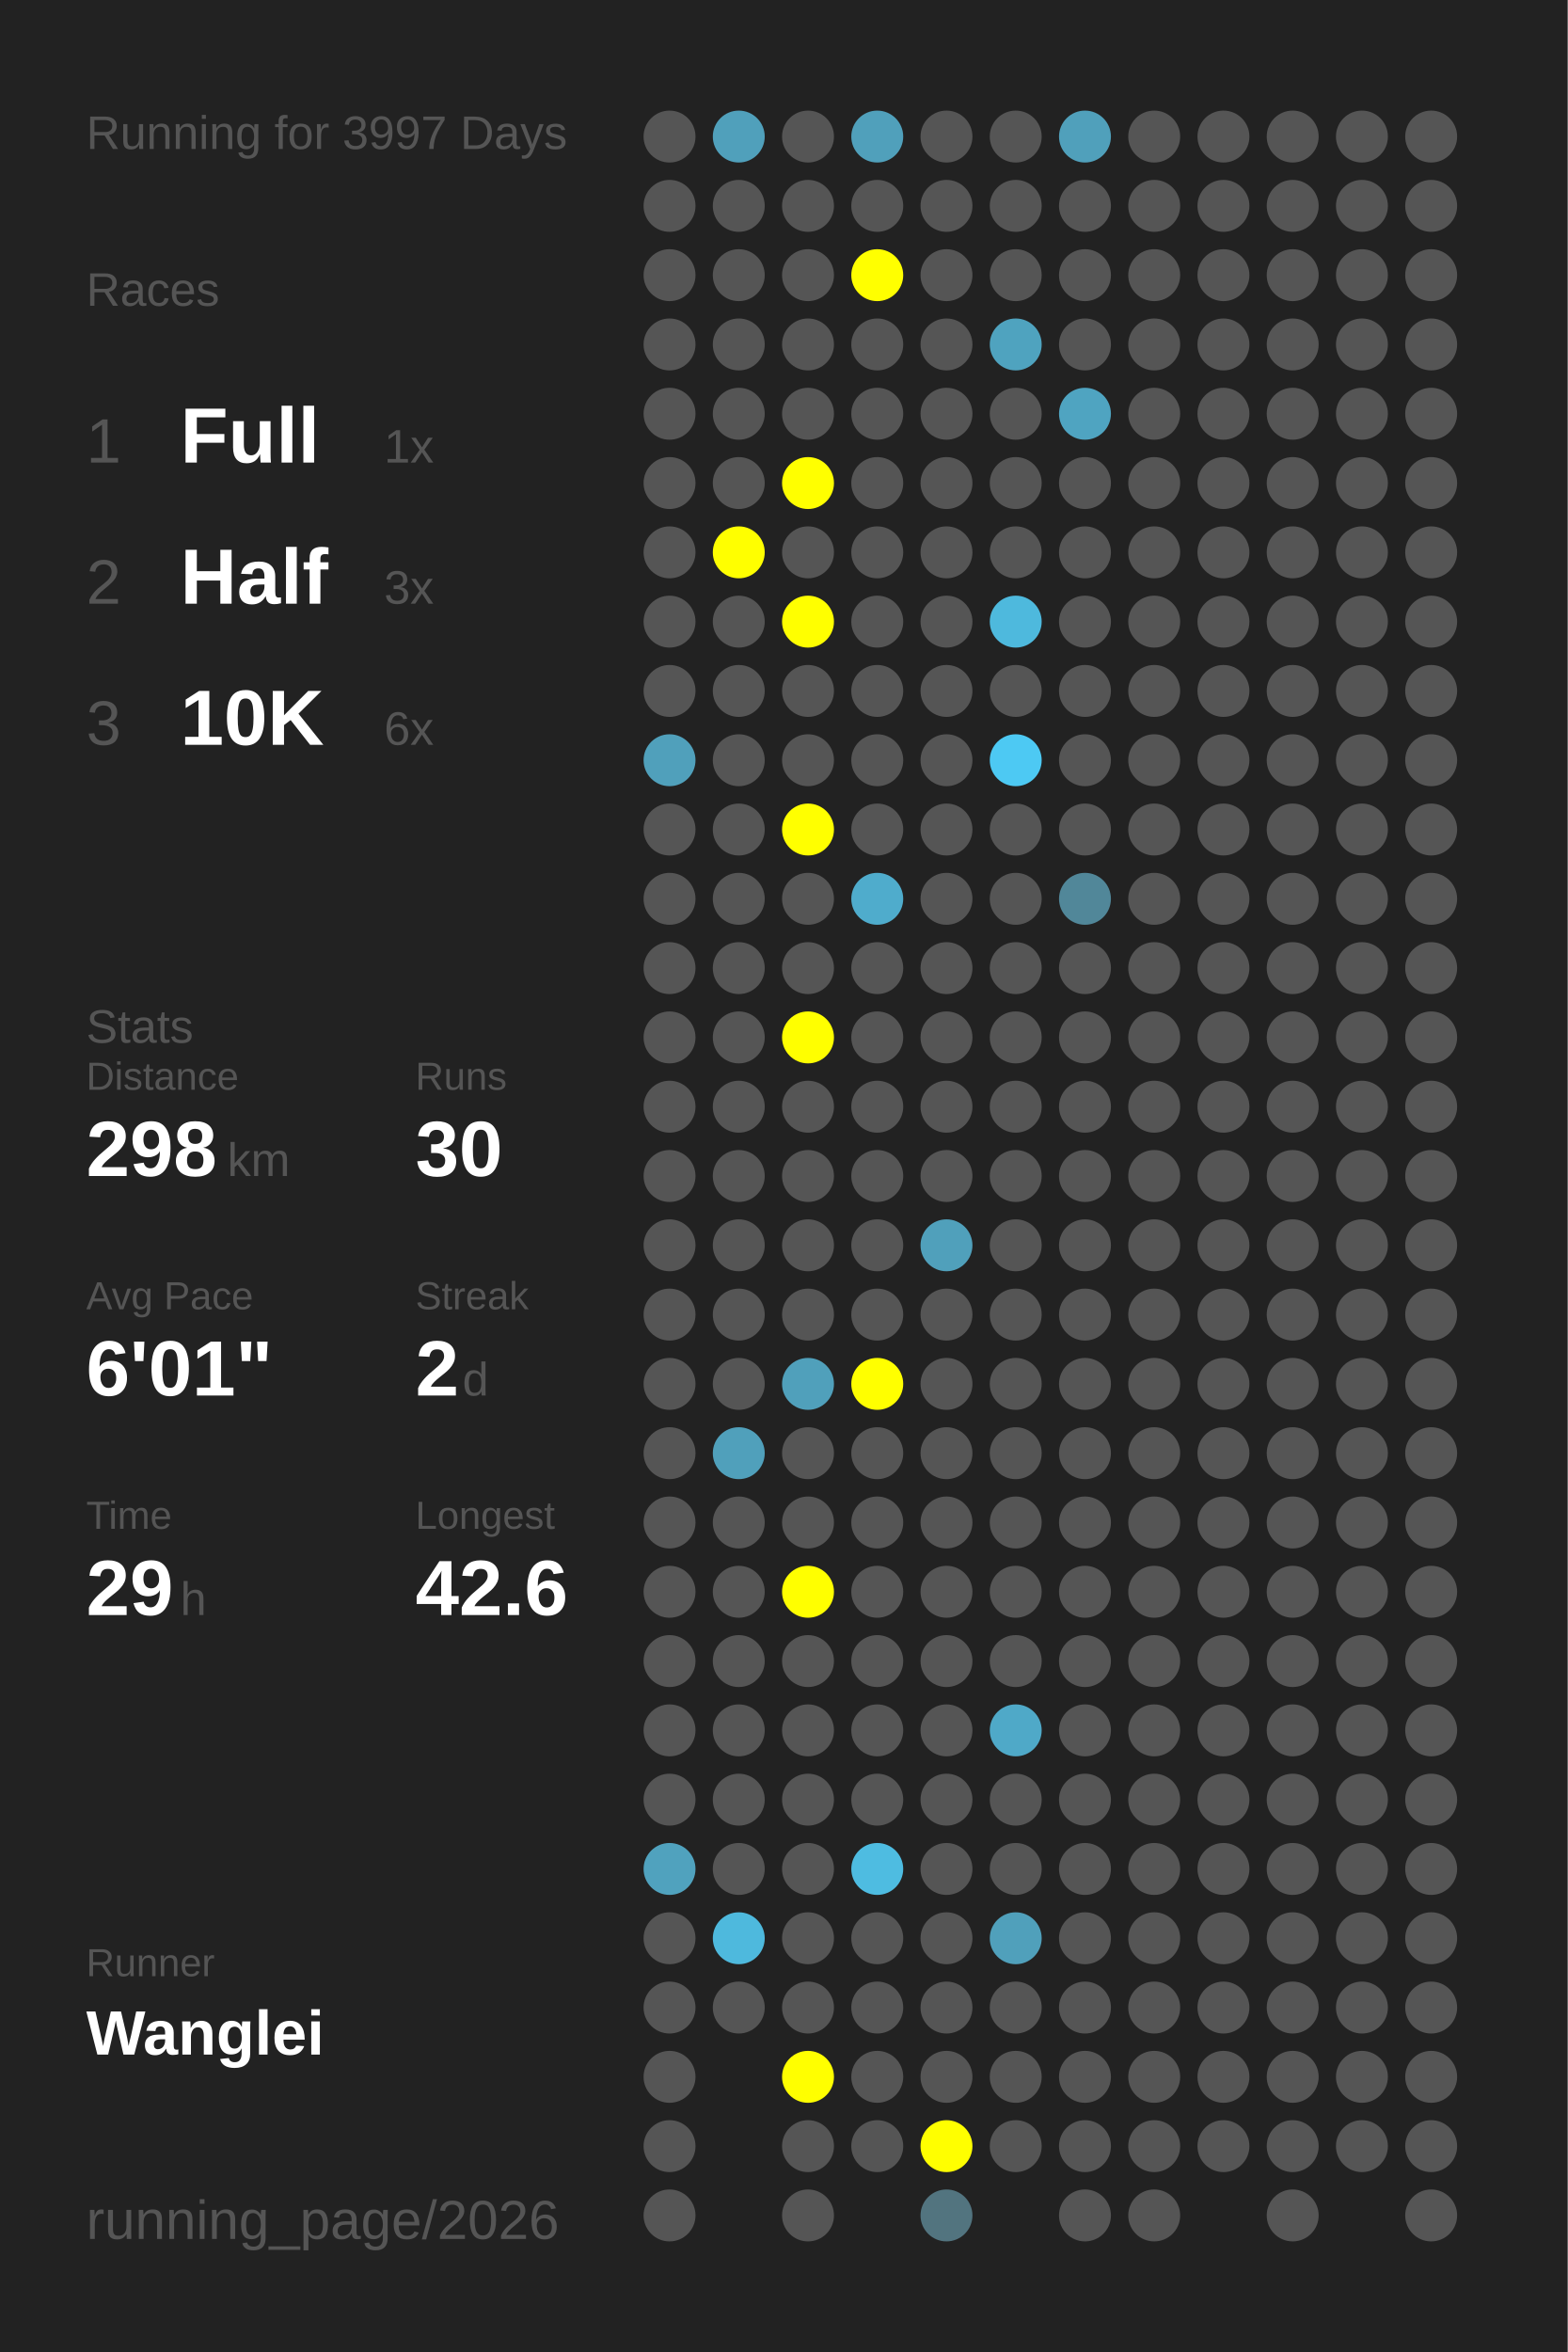
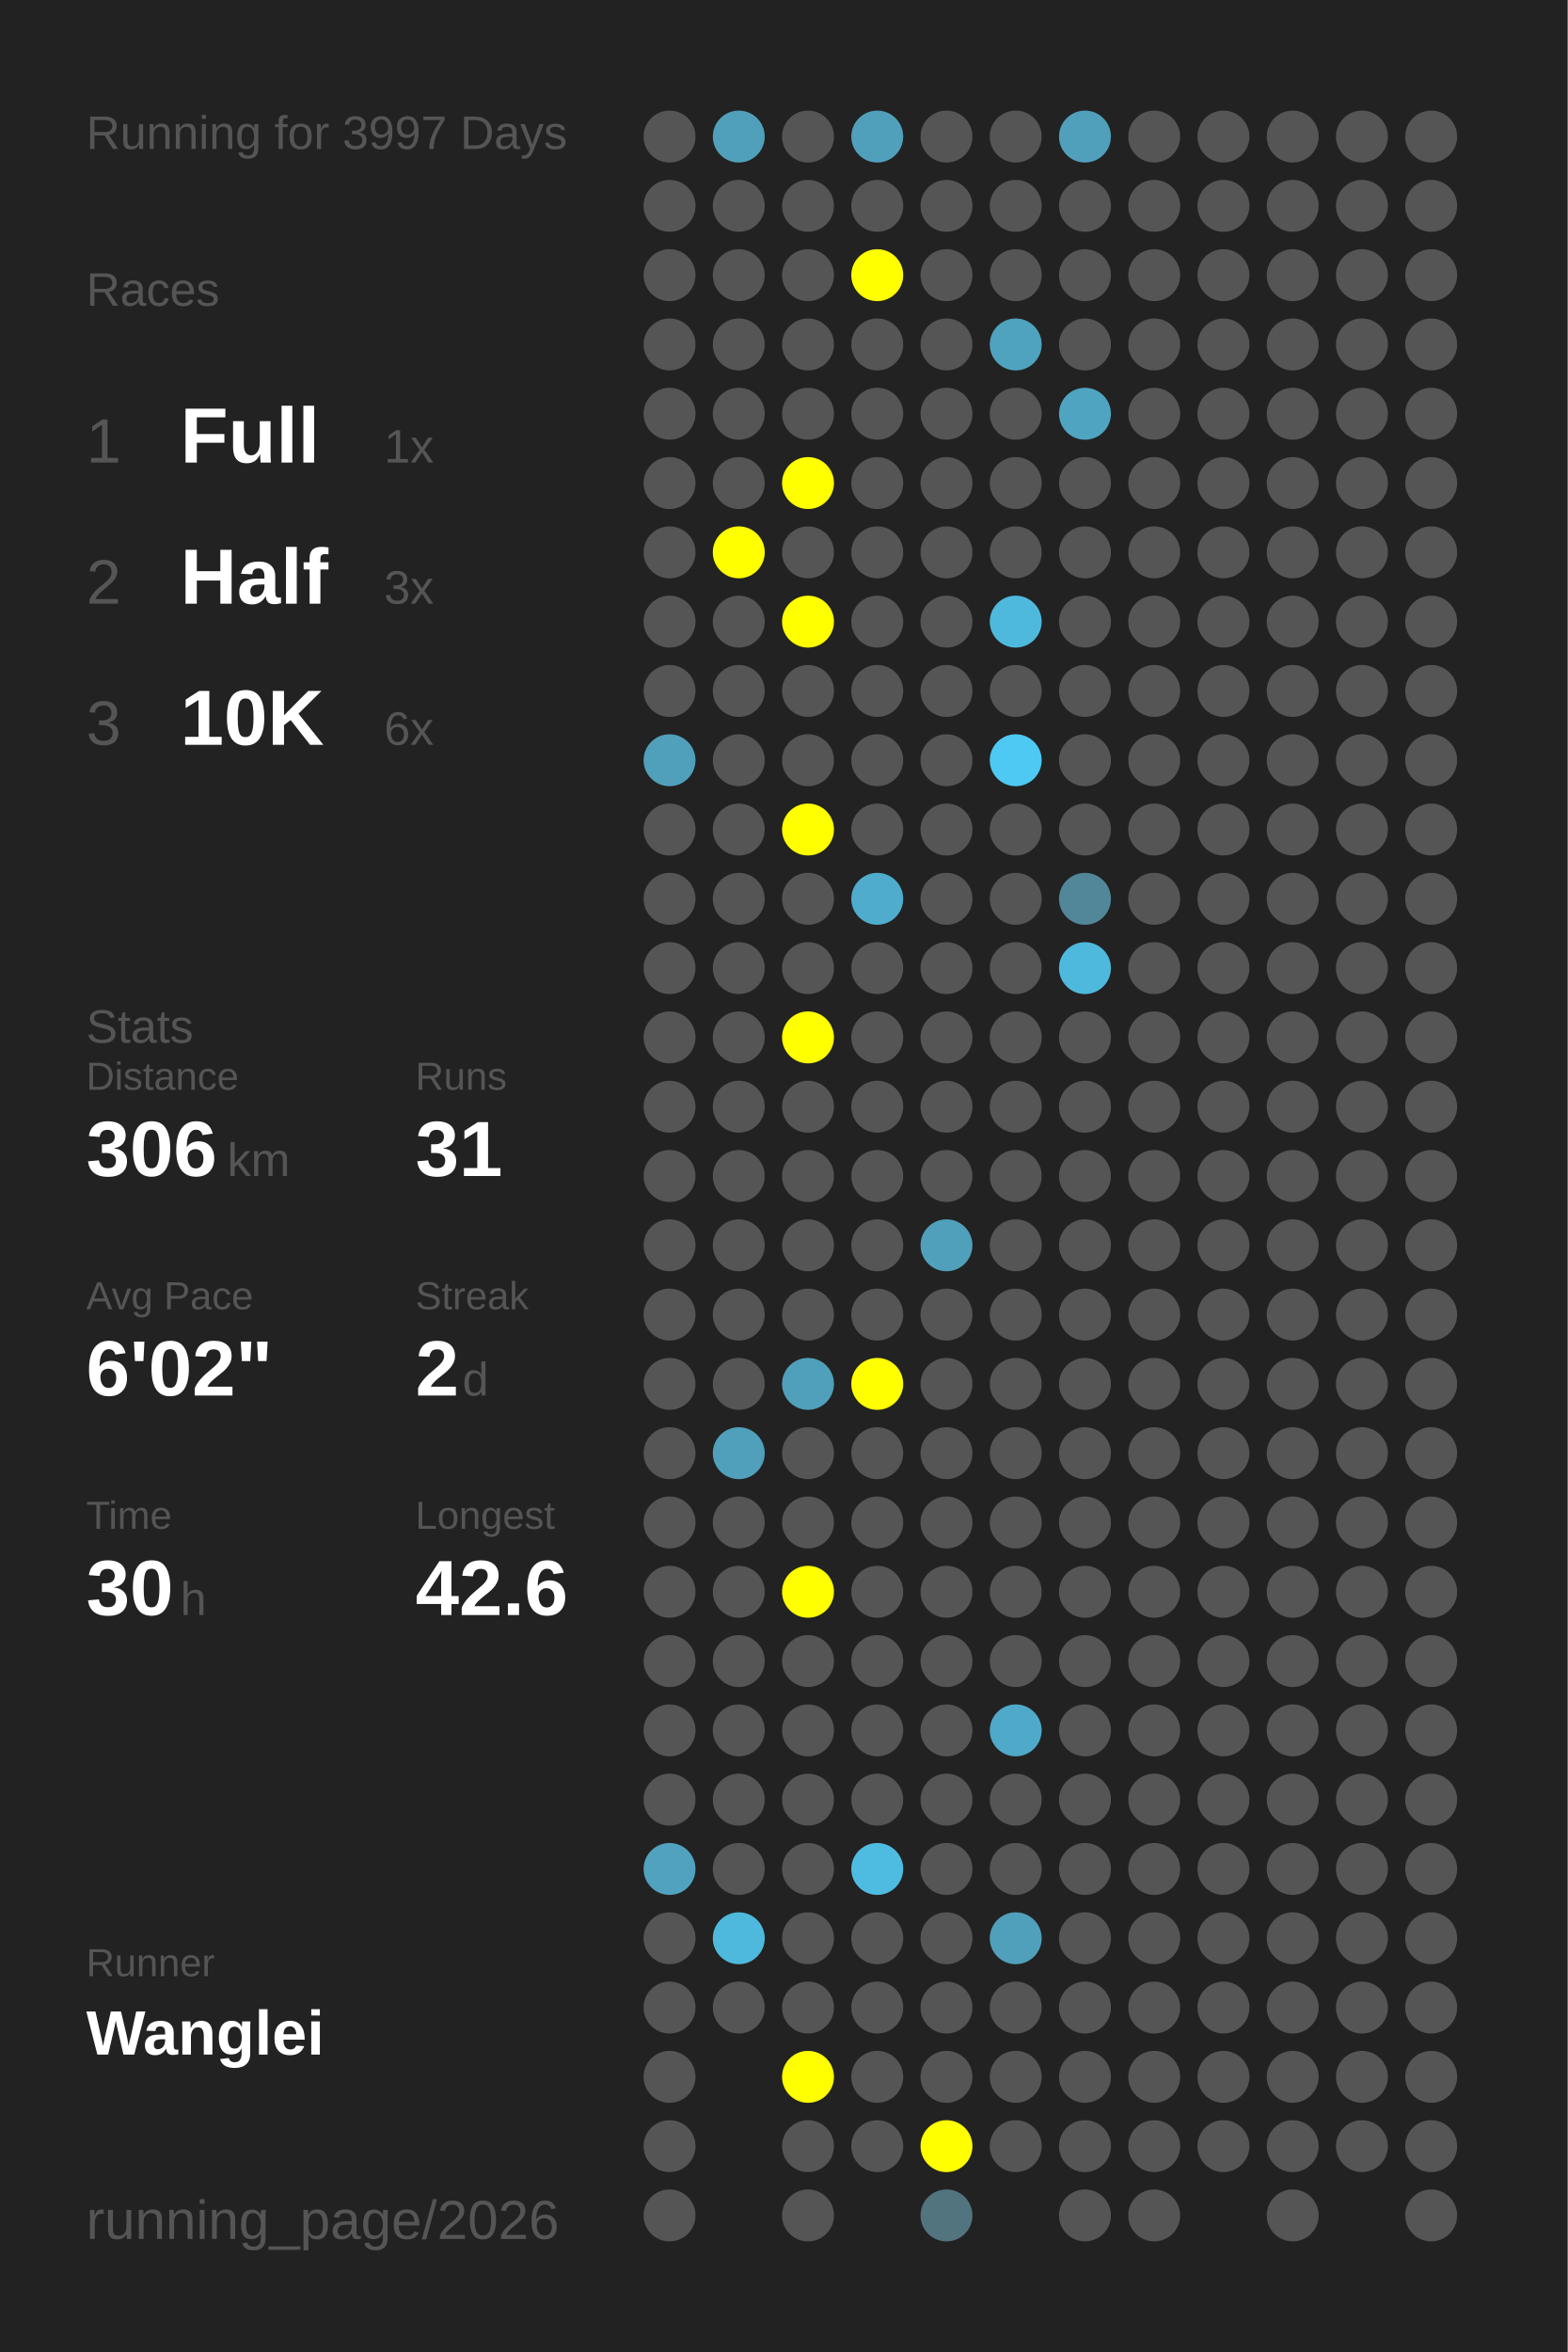
<svg xmlns="http://www.w3.org/2000/svg" baseProfile="full" height="300mm" version="1.1" viewBox="0,0,200,300" width="200mm">
  <defs />
  <rect fill="#222222" height="300" width="200" x="0" y="0" />
  <text fill="#555555" style="font-size:6px; font-family:Arial;" x="11" y="19">Running for 3997 Days</text>
  <text fill="#555555" style="font-size:6px; font-family:Arial;" x="11" y="39">Races</text>
  <text fill="#555555" style="font-size:8px; font-family:Arial;" x="11" y="59">1</text>
  <text fill="#FFFFFF" style="font-size:10px; font-family:Arial; font-weight:bold;" x="23" y="59">Full</text>
  <text fill="#555555" style="font-size:6px; font-family:Arial;" x="49" y="59">1x</text>
  <text fill="#555555" style="font-size:8px; font-family:Arial;" x="11" y="77">2</text>
  <text fill="#FFFFFF" style="font-size:10px; font-family:Arial; font-weight:bold;" x="23" y="77">Half</text>
  <text fill="#555555" style="font-size:6px; font-family:Arial;" x="49" y="77">3x</text>
  <text fill="#555555" style="font-size:8px; font-family:Arial;" x="11" y="95">3</text>
  <text fill="#FFFFFF" style="font-size:10px; font-family:Arial; font-weight:bold;" x="23" y="95">10K</text>
  <text fill="#555555" style="font-size:6px; font-family:Arial;" x="49" y="95">6x</text>
  <text fill="#555555" style="font-size:6px; font-family:Arial;" x="11" y="133">Stats</text>
  <text fill="#555555" style="font-size:5px; font-family:Arial;" x="11" y="139">Distance</text>
-   <text fill="#FFFFFF" style="font-size:10px; font-family:Arial; font-weight:bold;" x="11" y="150">298</text>
+   <text fill="#FFFFFF" style="font-size:10px; font-family:Arial; font-weight:bold;" x="11" y="150">306</text>
  <text fill="#555555" style="font-size:6px; font-family:Arial;" x="29" y="150">km</text>
  <text fill="#555555" style="font-size:5px; font-family:Arial;" x="53" y="139">Runs</text>
-   <text fill="#FFFFFF" style="font-size:10px; font-family:Arial; font-weight:bold;" x="53" y="150">30</text>
+   <text fill="#FFFFFF" style="font-size:10px; font-family:Arial; font-weight:bold;" x="53" y="150">31</text>
  <text fill="#555555" style="font-size:5px; font-family:Arial;" x="11" y="167">Avg Pace</text>
-   <text fill="#FFFFFF" style="font-size:10px; font-family:Arial; font-weight:bold;" x="11" y="178">6'01"</text>
+   <text fill="#FFFFFF" style="font-size:10px; font-family:Arial; font-weight:bold;" x="11" y="178">6'02"</text>
  <text fill="#555555" style="font-size:5px; font-family:Arial;" x="53" y="167">Streak</text>
  <text fill="#FFFFFF" style="font-size:10px; font-family:Arial; font-weight:bold;" x="53" y="178">2</text>
  <text fill="#555555" style="font-size:6px; font-family:Arial;" x="59" y="178">d</text>
  <text fill="#555555" style="font-size:5px; font-family:Arial;" x="11" y="195">Time</text>
-   <text fill="#FFFFFF" style="font-size:10px; font-family:Arial; font-weight:bold;" x="11" y="206">29</text>
+   <text fill="#FFFFFF" style="font-size:10px; font-family:Arial; font-weight:bold;" x="11" y="206">30</text>
  <text fill="#555555" style="font-size:6px; font-family:Arial;" x="23" y="206">h</text>
  <text fill="#555555" style="font-size:5px; font-family:Arial;" x="53" y="195">Longest</text>
  <text fill="#FFFFFF" style="font-size:10px; font-family:Arial; font-weight:bold;" x="53" y="206">42.6</text>
  <text fill="#555555" style="font-size:5px; font-family:Arial;" x="11" y="252.065">Runner</text>
  <text fill="#FFFFFF" style="font-size:8px; font-family:Arial; font-weight:bold;" x="11" y="262.065">Wanglei</text>
  <text fill="#555555" style="font-size:7px; font-family:Arial;" x="11" y="285.581">running_page/2026</text>
  <circle cx="85.417" cy="17.419" fill="#555555" r="3.312" />
  <circle cx="85.417" cy="26.258" fill="#555555" r="3.312" />
  <circle cx="85.417" cy="35.097" fill="#555555" r="3.312" />
  <circle cx="85.417" cy="43.935" fill="#555555" r="3.312" />
  <circle cx="85.417" cy="52.774" fill="#555555" r="3.312" />
  <circle cx="85.417" cy="61.613" fill="#555555" r="3.312" />
  <circle cx="85.417" cy="70.452" fill="#555555" r="3.312" />
  <circle cx="85.417" cy="79.29" fill="#555555" r="3.312" />
  <circle cx="85.417" cy="88.129" fill="#555555" r="3.312" />
  <circle cx="85.417" cy="96.968" fill="#50a0bb" r="3.312" />
  <circle cx="85.417" cy="105.806" fill="#555555" r="3.312" />
  <circle cx="85.417" cy="114.645" fill="#555555" r="3.312" />
  <circle cx="85.417" cy="123.484" fill="#555555" r="3.312" />
  <circle cx="85.417" cy="132.323" fill="#555555" r="3.312" />
  <circle cx="85.417" cy="141.161" fill="#555555" r="3.312" />
  <circle cx="85.417" cy="150" fill="#555555" r="3.312" />
  <circle cx="85.417" cy="158.839" fill="#555555" r="3.312" />
  <circle cx="85.417" cy="167.677" fill="#555555" r="3.312" />
  <circle cx="85.417" cy="176.516" fill="#555555" r="3.312" />
  <circle cx="85.417" cy="185.355" fill="#555555" r="3.312" />
  <circle cx="85.417" cy="194.194" fill="#555555" r="3.312" />
  <circle cx="85.417" cy="203.032" fill="#555555" r="3.312" />
  <circle cx="85.417" cy="211.871" fill="#555555" r="3.312" />
  <circle cx="85.417" cy="220.71" fill="#555555" r="3.312" />
  <circle cx="85.417" cy="229.548" fill="#555555" r="3.312" />
  <circle cx="85.417" cy="238.387" fill="#50a2be" r="3.312" />
  <circle cx="85.417" cy="247.226" fill="#555555" r="3.312" />
  <circle cx="85.417" cy="256.065" fill="#555555" r="3.312" />
  <circle cx="85.417" cy="264.903" fill="#555555" r="3.312" />
  <circle cx="85.417" cy="273.742" fill="#555555" r="3.312" />
  <circle cx="85.417" cy="282.581" fill="#555555" r="3.312" />
  <circle cx="94.25" cy="17.419" fill="#50a0bb" r="3.312" />
  <circle cx="94.25" cy="26.258" fill="#555555" r="3.312" />
  <circle cx="94.25" cy="35.097" fill="#555555" r="3.312" />
  <circle cx="94.25" cy="43.935" fill="#555555" r="3.312" />
  <circle cx="94.25" cy="52.774" fill="#555555" r="3.312" />
  <circle cx="94.25" cy="61.613" fill="#555555" r="3.312" />
  <circle cx="94.25" cy="70.452" fill="#FFFF00" r="3.312" />
  <circle cx="94.25" cy="79.29" fill="#555555" r="3.312" />
  <circle cx="94.25" cy="88.129" fill="#555555" r="3.312" />
  <circle cx="94.25" cy="96.968" fill="#555555" r="3.312" />
  <circle cx="94.25" cy="105.806" fill="#555555" r="3.312" />
  <circle cx="94.25" cy="114.645" fill="#555555" r="3.312" />
  <circle cx="94.25" cy="123.484" fill="#555555" r="3.312" />
  <circle cx="94.25" cy="132.323" fill="#555555" r="3.312" />
  <circle cx="94.25" cy="141.161" fill="#555555" r="3.312" />
  <circle cx="94.25" cy="150" fill="#555555" r="3.312" />
  <circle cx="94.25" cy="158.839" fill="#555555" r="3.312" />
  <circle cx="94.25" cy="167.677" fill="#555555" r="3.312" />
  <circle cx="94.25" cy="176.516" fill="#555555" r="3.312" />
  <circle cx="94.25" cy="185.355" fill="#50a0bb" r="3.312" />
  <circle cx="94.25" cy="194.194" fill="#555555" r="3.312" />
  <circle cx="94.25" cy="203.032" fill="#555555" r="3.312" />
  <circle cx="94.25" cy="211.871" fill="#555555" r="3.312" />
  <circle cx="94.25" cy="220.71" fill="#555555" r="3.312" />
  <circle cx="94.25" cy="229.548" fill="#555555" r="3.312" />
  <circle cx="94.25" cy="238.387" fill="#555555" r="3.312" />
  <circle cx="94.25" cy="247.226" fill="#4eb9dd" r="3.312" />
  <circle cx="94.25" cy="256.065" fill="#555555" r="3.312" />
  <circle cx="103.083" cy="17.419" fill="#555555" r="3.312" />
  <circle cx="103.083" cy="26.258" fill="#555555" r="3.312" />
  <circle cx="103.083" cy="35.097" fill="#555555" r="3.312" />
  <circle cx="103.083" cy="43.935" fill="#555555" r="3.312" />
  <circle cx="103.083" cy="52.774" fill="#555555" r="3.312" />
  <circle cx="103.083" cy="61.613" fill="#FFFF00" r="3.312" />
  <circle cx="103.083" cy="70.452" fill="#555555" r="3.312" />
  <circle cx="103.083" cy="79.29" fill="#FFFF00" r="3.312" />
  <circle cx="103.083" cy="88.129" fill="#555555" r="3.312" />
  <circle cx="103.083" cy="96.968" fill="#555555" r="3.312" />
  <circle cx="103.083" cy="105.806" fill="#FFFF00" r="3.312" />
  <circle cx="103.083" cy="114.645" fill="#555555" r="3.312" />
  <circle cx="103.083" cy="123.484" fill="#555555" r="3.312" />
  <circle cx="103.083" cy="132.323" fill="#FFFF00" r="3.312" />
  <circle cx="103.083" cy="141.161" fill="#555555" r="3.312" />
  <circle cx="103.083" cy="150" fill="#555555" r="3.312" />
  <circle cx="103.083" cy="158.839" fill="#555555" r="3.312" />
  <circle cx="103.083" cy="167.677" fill="#555555" r="3.312" />
  <circle cx="103.083" cy="176.516" fill="#50a0bb" r="3.312" />
  <circle cx="103.083" cy="185.355" fill="#555555" r="3.312" />
  <circle cx="103.083" cy="194.194" fill="#555555" r="3.312" />
  <circle cx="103.083" cy="203.032" fill="#FFFF00" r="3.312" />
  <circle cx="103.083" cy="211.871" fill="#555555" r="3.312" />
  <circle cx="103.083" cy="220.71" fill="#555555" r="3.312" />
  <circle cx="103.083" cy="229.548" fill="#555555" r="3.312" />
  <circle cx="103.083" cy="238.387" fill="#555555" r="3.312" />
  <circle cx="103.083" cy="247.226" fill="#555555" r="3.312" />
  <circle cx="103.083" cy="256.065" fill="#555555" r="3.312" />
  <circle cx="103.083" cy="264.903" fill="#FFFF00" r="3.312" />
  <circle cx="103.083" cy="273.742" fill="#555555" r="3.312" />
  <circle cx="103.083" cy="282.581" fill="#555555" r="3.312" />
  <circle cx="111.917" cy="17.419" fill="#50a0bb" r="3.312" />
  <circle cx="111.917" cy="26.258" fill="#555555" r="3.312" />
  <circle cx="111.917" cy="35.097" fill="#FFFF00" r="3.312" />
  <circle cx="111.917" cy="43.935" fill="#555555" r="3.312" />
  <circle cx="111.917" cy="52.774" fill="#555555" r="3.312" />
  <circle cx="111.917" cy="61.613" fill="#555555" r="3.312" />
  <circle cx="111.917" cy="70.452" fill="#555555" r="3.312" />
  <circle cx="111.917" cy="79.29" fill="#555555" r="3.312" />
  <circle cx="111.917" cy="88.129" fill="#555555" r="3.312" />
  <circle cx="111.917" cy="96.968" fill="#555555" r="3.312" />
  <circle cx="111.917" cy="105.806" fill="#555555" r="3.312" />
  <circle cx="111.917" cy="114.645" fill="#4faccc" r="3.312" />
  <circle cx="111.917" cy="123.484" fill="#555555" r="3.312" />
  <circle cx="111.917" cy="132.323" fill="#555555" r="3.312" />
  <circle cx="111.917" cy="141.161" fill="#555555" r="3.312" />
  <circle cx="111.917" cy="150" fill="#555555" r="3.312" />
  <circle cx="111.917" cy="158.839" fill="#555555" r="3.312" />
  <circle cx="111.917" cy="167.677" fill="#555555" r="3.312" />
  <circle cx="111.917" cy="176.516" fill="#FFFF00" r="3.312" />
  <circle cx="111.917" cy="185.355" fill="#555555" r="3.312" />
  <circle cx="111.917" cy="194.194" fill="#555555" r="3.312" />
  <circle cx="111.917" cy="203.032" fill="#555555" r="3.312" />
  <circle cx="111.917" cy="211.871" fill="#555555" r="3.312" />
  <circle cx="111.917" cy="220.71" fill="#555555" r="3.312" />
  <circle cx="111.917" cy="229.548" fill="#555555" r="3.312" />
  <circle cx="111.917" cy="238.387" fill="#4ebce1" r="3.312" />
  <circle cx="111.917" cy="247.226" fill="#555555" r="3.312" />
  <circle cx="111.917" cy="256.065" fill="#555555" r="3.312" />
  <circle cx="111.917" cy="264.903" fill="#555555" r="3.312" />
  <circle cx="111.917" cy="273.742" fill="#555555" r="3.312" />
  <circle cx="120.75" cy="17.419" fill="#555555" r="3.312" />
  <circle cx="120.75" cy="26.258" fill="#555555" r="3.312" />
  <circle cx="120.75" cy="35.097" fill="#555555" r="3.312" />
  <circle cx="120.75" cy="43.935" fill="#555555" r="3.312" />
  <circle cx="120.75" cy="52.774" fill="#555555" r="3.312" />
  <circle cx="120.75" cy="61.613" fill="#555555" r="3.312" />
  <circle cx="120.75" cy="70.452" fill="#555555" r="3.312" />
  <circle cx="120.75" cy="79.29" fill="#555555" r="3.312" />
  <circle cx="120.75" cy="88.129" fill="#555555" r="3.312" />
  <circle cx="120.75" cy="96.968" fill="#555555" r="3.312" />
  <circle cx="120.75" cy="105.806" fill="#555555" r="3.312" />
  <circle cx="120.75" cy="114.645" fill="#555555" r="3.312" />
  <circle cx="120.75" cy="123.484" fill="#555555" r="3.312" />
  <circle cx="120.75" cy="132.323" fill="#555555" r="3.312" />
  <circle cx="120.75" cy="141.161" fill="#555555" r="3.312" />
  <circle cx="120.75" cy="150" fill="#555555" r="3.312" />
  <circle cx="120.75" cy="158.839" fill="#50a0bb" r="3.312" />
  <circle cx="120.75" cy="167.677" fill="#555555" r="3.312" />
  <circle cx="120.75" cy="176.516" fill="#555555" r="3.312" />
  <circle cx="120.75" cy="185.355" fill="#555555" r="3.312" />
  <circle cx="120.75" cy="194.194" fill="#555555" r="3.312" />
  <circle cx="120.75" cy="203.032" fill="#555555" r="3.312" />
  <circle cx="120.75" cy="211.871" fill="#555555" r="3.312" />
  <circle cx="120.75" cy="220.71" fill="#555555" r="3.312" />
  <circle cx="120.75" cy="229.548" fill="#555555" r="3.312" />
  <circle cx="120.75" cy="238.387" fill="#555555" r="3.312" />
  <circle cx="120.75" cy="247.226" fill="#555555" r="3.312" />
  <circle cx="120.75" cy="256.065" fill="#555555" r="3.312" />
  <circle cx="120.75" cy="264.903" fill="#555555" r="3.312" />
  <circle cx="120.75" cy="273.742" fill="#FFFF00" r="3.312" />
  <circle cx="120.75" cy="282.581" fill="#52747f" r="3.312" />
  <circle cx="129.583" cy="17.419" fill="#555555" r="3.312" />
  <circle cx="129.583" cy="26.258" fill="#555555" r="3.312" />
  <circle cx="129.583" cy="35.097" fill="#555555" r="3.312" />
  <circle cx="129.583" cy="43.935" fill="#4fa3bf" r="3.312" />
  <circle cx="129.583" cy="52.774" fill="#555555" r="3.312" />
  <circle cx="129.583" cy="61.613" fill="#555555" r="3.312" />
  <circle cx="129.583" cy="70.452" fill="#555555" r="3.312" />
  <circle cx="129.583" cy="79.29" fill="#4eb9dd" r="3.312" />
  <circle cx="129.583" cy="88.129" fill="#555555" r="3.312" />
  <circle cx="129.583" cy="96.968" fill="#4dc9f3" r="3.312" />
  <circle cx="129.583" cy="105.806" fill="#555555" r="3.312" />
  <circle cx="129.583" cy="114.645" fill="#555555" r="3.312" />
  <circle cx="129.583" cy="123.484" fill="#555555" r="3.312" />
  <circle cx="129.583" cy="132.323" fill="#555555" r="3.312" />
  <circle cx="129.583" cy="141.161" fill="#555555" r="3.312" />
  <circle cx="129.583" cy="150" fill="#555555" r="3.312" />
  <circle cx="129.583" cy="158.839" fill="#555555" r="3.312" />
  <circle cx="129.583" cy="167.677" fill="#555555" r="3.312" />
  <circle cx="129.583" cy="176.516" fill="#555555" r="3.312" />
  <circle cx="129.583" cy="185.355" fill="#555555" r="3.312" />
  <circle cx="129.583" cy="194.194" fill="#555555" r="3.312" />
  <circle cx="129.583" cy="203.032" fill="#555555" r="3.312" />
  <circle cx="129.583" cy="211.871" fill="#555555" r="3.312" />
  <circle cx="129.583" cy="220.71" fill="#4fa9c8" r="3.312" />
  <circle cx="129.583" cy="229.548" fill="#555555" r="3.312" />
  <circle cx="129.583" cy="238.387" fill="#555555" r="3.312" />
  <circle cx="129.583" cy="247.226" fill="#50a0bb" r="3.312" />
  <circle cx="129.583" cy="256.065" fill="#555555" r="3.312" />
  <circle cx="129.583" cy="264.903" fill="#555555" r="3.312" />
  <circle cx="129.583" cy="273.742" fill="#555555" r="3.312" />
  <circle cx="138.417" cy="17.419" fill="#50a0bb" r="3.312" />
  <circle cx="138.417" cy="26.258" fill="#555555" r="3.312" />
  <circle cx="138.417" cy="35.097" fill="#555555" r="3.312" />
  <circle cx="138.417" cy="43.935" fill="#555555" r="3.312" />
  <circle cx="138.417" cy="52.774" fill="#4fa4c1" r="3.312" />
  <circle cx="138.417" cy="61.613" fill="#555555" r="3.312" />
  <circle cx="138.417" cy="70.452" fill="#555555" r="3.312" />
  <circle cx="138.417" cy="79.29" fill="#555555" r="3.312" />
  <circle cx="138.417" cy="88.129" fill="#555555" r="3.312" />
  <circle cx="138.417" cy="96.968" fill="#555555" r="3.312" />
  <circle cx="138.417" cy="105.806" fill="#555555" r="3.312" />
  <circle cx="138.417" cy="114.645" fill="#518799" r="3.312" />
-   <circle cx="138.417" cy="123.484" fill="#555555" r="3.312" />
+   <circle cx="138.417" cy="123.484" fill="#4eb9dd" r="3.312" />
  <circle cx="138.417" cy="132.323" fill="#555555" r="3.312" />
  <circle cx="138.417" cy="141.161" fill="#555555" r="3.312" />
  <circle cx="138.417" cy="150" fill="#555555" r="3.312" />
  <circle cx="138.417" cy="158.839" fill="#555555" r="3.312" />
  <circle cx="138.417" cy="167.677" fill="#555555" r="3.312" />
  <circle cx="138.417" cy="176.516" fill="#555555" r="3.312" />
  <circle cx="138.417" cy="185.355" fill="#555555" r="3.312" />
  <circle cx="138.417" cy="194.194" fill="#555555" r="3.312" />
  <circle cx="138.417" cy="203.032" fill="#555555" r="3.312" />
  <circle cx="138.417" cy="211.871" fill="#555555" r="3.312" />
  <circle cx="138.417" cy="220.71" fill="#555555" r="3.312" />
  <circle cx="138.417" cy="229.548" fill="#555555" r="3.312" />
  <circle cx="138.417" cy="238.387" fill="#555555" r="3.312" />
  <circle cx="138.417" cy="247.226" fill="#555555" r="3.312" />
  <circle cx="138.417" cy="256.065" fill="#555555" r="3.312" />
  <circle cx="138.417" cy="264.903" fill="#555555" r="3.312" />
  <circle cx="138.417" cy="273.742" fill="#555555" r="3.312" />
  <circle cx="138.417" cy="282.581" fill="#555555" r="3.312" />
  <circle cx="147.25" cy="17.419" fill="#555555" r="3.312" />
  <circle cx="147.25" cy="26.258" fill="#555555" r="3.312" />
  <circle cx="147.25" cy="35.097" fill="#555555" r="3.312" />
  <circle cx="147.25" cy="43.935" fill="#555555" r="3.312" />
  <circle cx="147.25" cy="52.774" fill="#555555" r="3.312" />
  <circle cx="147.25" cy="61.613" fill="#555555" r="3.312" />
  <circle cx="147.25" cy="70.452" fill="#555555" r="3.312" />
  <circle cx="147.25" cy="79.29" fill="#555555" r="3.312" />
  <circle cx="147.25" cy="88.129" fill="#555555" r="3.312" />
  <circle cx="147.25" cy="96.968" fill="#555555" r="3.312" />
  <circle cx="147.25" cy="105.806" fill="#555555" r="3.312" />
  <circle cx="147.25" cy="114.645" fill="#555555" r="3.312" />
  <circle cx="147.25" cy="123.484" fill="#555555" r="3.312" />
  <circle cx="147.25" cy="132.323" fill="#555555" r="3.312" />
  <circle cx="147.25" cy="141.161" fill="#555555" r="3.312" />
  <circle cx="147.25" cy="150" fill="#555555" r="3.312" />
  <circle cx="147.25" cy="158.839" fill="#555555" r="3.312" />
  <circle cx="147.25" cy="167.677" fill="#555555" r="3.312" />
  <circle cx="147.25" cy="176.516" fill="#555555" r="3.312" />
  <circle cx="147.25" cy="185.355" fill="#555555" r="3.312" />
  <circle cx="147.25" cy="194.194" fill="#555555" r="3.312" />
  <circle cx="147.25" cy="203.032" fill="#555555" r="3.312" />
  <circle cx="147.25" cy="211.871" fill="#555555" r="3.312" />
  <circle cx="147.25" cy="220.71" fill="#555555" r="3.312" />
  <circle cx="147.25" cy="229.548" fill="#555555" r="3.312" />
  <circle cx="147.25" cy="238.387" fill="#555555" r="3.312" />
  <circle cx="147.25" cy="247.226" fill="#555555" r="3.312" />
  <circle cx="147.25" cy="256.065" fill="#555555" r="3.312" />
  <circle cx="147.25" cy="264.903" fill="#555555" r="3.312" />
  <circle cx="147.25" cy="273.742" fill="#555555" r="3.312" />
  <circle cx="147.25" cy="282.581" fill="#555555" r="3.312" />
  <circle cx="156.083" cy="17.419" fill="#555555" r="3.312" />
  <circle cx="156.083" cy="26.258" fill="#555555" r="3.312" />
  <circle cx="156.083" cy="35.097" fill="#555555" r="3.312" />
  <circle cx="156.083" cy="43.935" fill="#555555" r="3.312" />
  <circle cx="156.083" cy="52.774" fill="#555555" r="3.312" />
  <circle cx="156.083" cy="61.613" fill="#555555" r="3.312" />
  <circle cx="156.083" cy="70.452" fill="#555555" r="3.312" />
  <circle cx="156.083" cy="79.29" fill="#555555" r="3.312" />
  <circle cx="156.083" cy="88.129" fill="#555555" r="3.312" />
  <circle cx="156.083" cy="96.968" fill="#555555" r="3.312" />
  <circle cx="156.083" cy="105.806" fill="#555555" r="3.312" />
  <circle cx="156.083" cy="114.645" fill="#555555" r="3.312" />
  <circle cx="156.083" cy="123.484" fill="#555555" r="3.312" />
  <circle cx="156.083" cy="132.323" fill="#555555" r="3.312" />
  <circle cx="156.083" cy="141.161" fill="#555555" r="3.312" />
  <circle cx="156.083" cy="150" fill="#555555" r="3.312" />
  <circle cx="156.083" cy="158.839" fill="#555555" r="3.312" />
  <circle cx="156.083" cy="167.677" fill="#555555" r="3.312" />
  <circle cx="156.083" cy="176.516" fill="#555555" r="3.312" />
  <circle cx="156.083" cy="185.355" fill="#555555" r="3.312" />
  <circle cx="156.083" cy="194.194" fill="#555555" r="3.312" />
  <circle cx="156.083" cy="203.032" fill="#555555" r="3.312" />
  <circle cx="156.083" cy="211.871" fill="#555555" r="3.312" />
  <circle cx="156.083" cy="220.71" fill="#555555" r="3.312" />
  <circle cx="156.083" cy="229.548" fill="#555555" r="3.312" />
  <circle cx="156.083" cy="238.387" fill="#555555" r="3.312" />
  <circle cx="156.083" cy="247.226" fill="#555555" r="3.312" />
  <circle cx="156.083" cy="256.065" fill="#555555" r="3.312" />
  <circle cx="156.083" cy="264.903" fill="#555555" r="3.312" />
  <circle cx="156.083" cy="273.742" fill="#555555" r="3.312" />
  <circle cx="164.917" cy="17.419" fill="#555555" r="3.312" />
  <circle cx="164.917" cy="26.258" fill="#555555" r="3.312" />
  <circle cx="164.917" cy="35.097" fill="#555555" r="3.312" />
  <circle cx="164.917" cy="43.935" fill="#555555" r="3.312" />
  <circle cx="164.917" cy="52.774" fill="#555555" r="3.312" />
  <circle cx="164.917" cy="61.613" fill="#555555" r="3.312" />
  <circle cx="164.917" cy="70.452" fill="#555555" r="3.312" />
  <circle cx="164.917" cy="79.29" fill="#555555" r="3.312" />
  <circle cx="164.917" cy="88.129" fill="#555555" r="3.312" />
  <circle cx="164.917" cy="96.968" fill="#555555" r="3.312" />
  <circle cx="164.917" cy="105.806" fill="#555555" r="3.312" />
  <circle cx="164.917" cy="114.645" fill="#555555" r="3.312" />
  <circle cx="164.917" cy="123.484" fill="#555555" r="3.312" />
  <circle cx="164.917" cy="132.323" fill="#555555" r="3.312" />
  <circle cx="164.917" cy="141.161" fill="#555555" r="3.312" />
  <circle cx="164.917" cy="150" fill="#555555" r="3.312" />
  <circle cx="164.917" cy="158.839" fill="#555555" r="3.312" />
  <circle cx="164.917" cy="167.677" fill="#555555" r="3.312" />
  <circle cx="164.917" cy="176.516" fill="#555555" r="3.312" />
  <circle cx="164.917" cy="185.355" fill="#555555" r="3.312" />
  <circle cx="164.917" cy="194.194" fill="#555555" r="3.312" />
  <circle cx="164.917" cy="203.032" fill="#555555" r="3.312" />
  <circle cx="164.917" cy="211.871" fill="#555555" r="3.312" />
  <circle cx="164.917" cy="220.71" fill="#555555" r="3.312" />
  <circle cx="164.917" cy="229.548" fill="#555555" r="3.312" />
  <circle cx="164.917" cy="238.387" fill="#555555" r="3.312" />
  <circle cx="164.917" cy="247.226" fill="#555555" r="3.312" />
  <circle cx="164.917" cy="256.065" fill="#555555" r="3.312" />
  <circle cx="164.917" cy="264.903" fill="#555555" r="3.312" />
  <circle cx="164.917" cy="273.742" fill="#555555" r="3.312" />
  <circle cx="164.917" cy="282.581" fill="#555555" r="3.312" />
  <circle cx="173.75" cy="17.419" fill="#555555" r="3.312" />
  <circle cx="173.75" cy="26.258" fill="#555555" r="3.312" />
  <circle cx="173.75" cy="35.097" fill="#555555" r="3.312" />
  <circle cx="173.75" cy="43.935" fill="#555555" r="3.312" />
  <circle cx="173.75" cy="52.774" fill="#555555" r="3.312" />
  <circle cx="173.75" cy="61.613" fill="#555555" r="3.312" />
  <circle cx="173.75" cy="70.452" fill="#555555" r="3.312" />
  <circle cx="173.75" cy="79.29" fill="#555555" r="3.312" />
  <circle cx="173.75" cy="88.129" fill="#555555" r="3.312" />
  <circle cx="173.75" cy="96.968" fill="#555555" r="3.312" />
  <circle cx="173.75" cy="105.806" fill="#555555" r="3.312" />
  <circle cx="173.75" cy="114.645" fill="#555555" r="3.312" />
  <circle cx="173.75" cy="123.484" fill="#555555" r="3.312" />
  <circle cx="173.75" cy="132.323" fill="#555555" r="3.312" />
  <circle cx="173.75" cy="141.161" fill="#555555" r="3.312" />
  <circle cx="173.75" cy="150" fill="#555555" r="3.312" />
  <circle cx="173.75" cy="158.839" fill="#555555" r="3.312" />
  <circle cx="173.75" cy="167.677" fill="#555555" r="3.312" />
  <circle cx="173.75" cy="176.516" fill="#555555" r="3.312" />
  <circle cx="173.75" cy="185.355" fill="#555555" r="3.312" />
  <circle cx="173.75" cy="194.194" fill="#555555" r="3.312" />
  <circle cx="173.75" cy="203.032" fill="#555555" r="3.312" />
  <circle cx="173.75" cy="211.871" fill="#555555" r="3.312" />
  <circle cx="173.75" cy="220.71" fill="#555555" r="3.312" />
  <circle cx="173.75" cy="229.548" fill="#555555" r="3.312" />
  <circle cx="173.75" cy="238.387" fill="#555555" r="3.312" />
  <circle cx="173.75" cy="247.226" fill="#555555" r="3.312" />
  <circle cx="173.75" cy="256.065" fill="#555555" r="3.312" />
  <circle cx="173.75" cy="264.903" fill="#555555" r="3.312" />
  <circle cx="173.75" cy="273.742" fill="#555555" r="3.312" />
  <circle cx="182.583" cy="17.419" fill="#555555" r="3.312" />
  <circle cx="182.583" cy="26.258" fill="#555555" r="3.312" />
  <circle cx="182.583" cy="35.097" fill="#555555" r="3.312" />
  <circle cx="182.583" cy="43.935" fill="#555555" r="3.312" />
  <circle cx="182.583" cy="52.774" fill="#555555" r="3.312" />
  <circle cx="182.583" cy="61.613" fill="#555555" r="3.312" />
  <circle cx="182.583" cy="70.452" fill="#555555" r="3.312" />
  <circle cx="182.583" cy="79.29" fill="#555555" r="3.312" />
  <circle cx="182.583" cy="88.129" fill="#555555" r="3.312" />
  <circle cx="182.583" cy="96.968" fill="#555555" r="3.312" />
  <circle cx="182.583" cy="105.806" fill="#555555" r="3.312" />
  <circle cx="182.583" cy="114.645" fill="#555555" r="3.312" />
  <circle cx="182.583" cy="123.484" fill="#555555" r="3.312" />
  <circle cx="182.583" cy="132.323" fill="#555555" r="3.312" />
  <circle cx="182.583" cy="141.161" fill="#555555" r="3.312" />
  <circle cx="182.583" cy="150" fill="#555555" r="3.312" />
  <circle cx="182.583" cy="158.839" fill="#555555" r="3.312" />
  <circle cx="182.583" cy="167.677" fill="#555555" r="3.312" />
  <circle cx="182.583" cy="176.516" fill="#555555" r="3.312" />
  <circle cx="182.583" cy="185.355" fill="#555555" r="3.312" />
  <circle cx="182.583" cy="194.194" fill="#555555" r="3.312" />
  <circle cx="182.583" cy="203.032" fill="#555555" r="3.312" />
  <circle cx="182.583" cy="211.871" fill="#555555" r="3.312" />
  <circle cx="182.583" cy="220.71" fill="#555555" r="3.312" />
  <circle cx="182.583" cy="229.548" fill="#555555" r="3.312" />
  <circle cx="182.583" cy="238.387" fill="#555555" r="3.312" />
  <circle cx="182.583" cy="247.226" fill="#555555" r="3.312" />
  <circle cx="182.583" cy="256.065" fill="#555555" r="3.312" />
  <circle cx="182.583" cy="264.903" fill="#555555" r="3.312" />
  <circle cx="182.583" cy="273.742" fill="#555555" r="3.312" />
  <circle cx="182.583" cy="282.581" fill="#555555" r="3.312" />
</svg>
